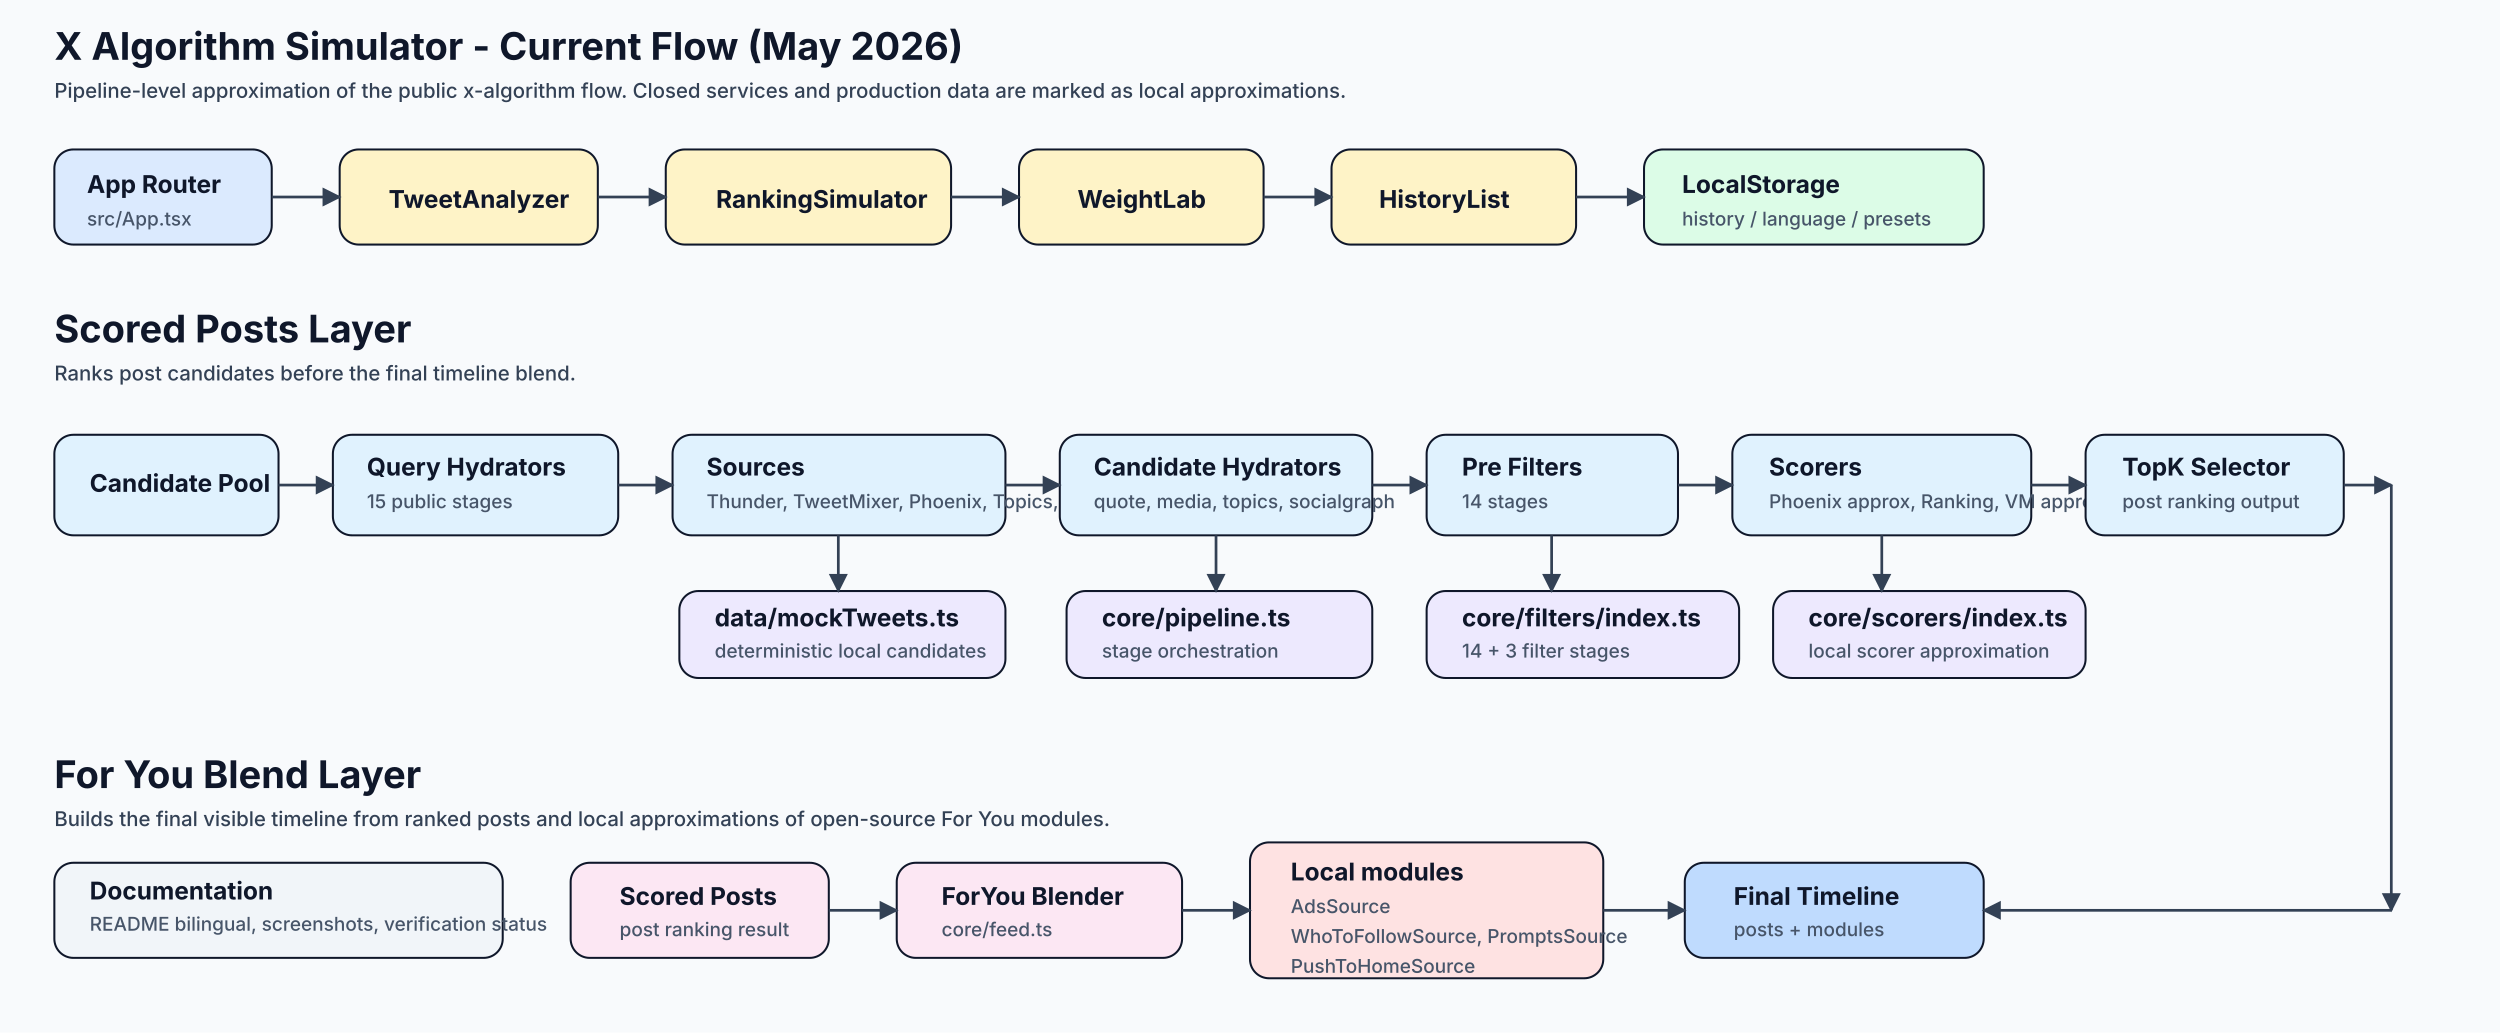
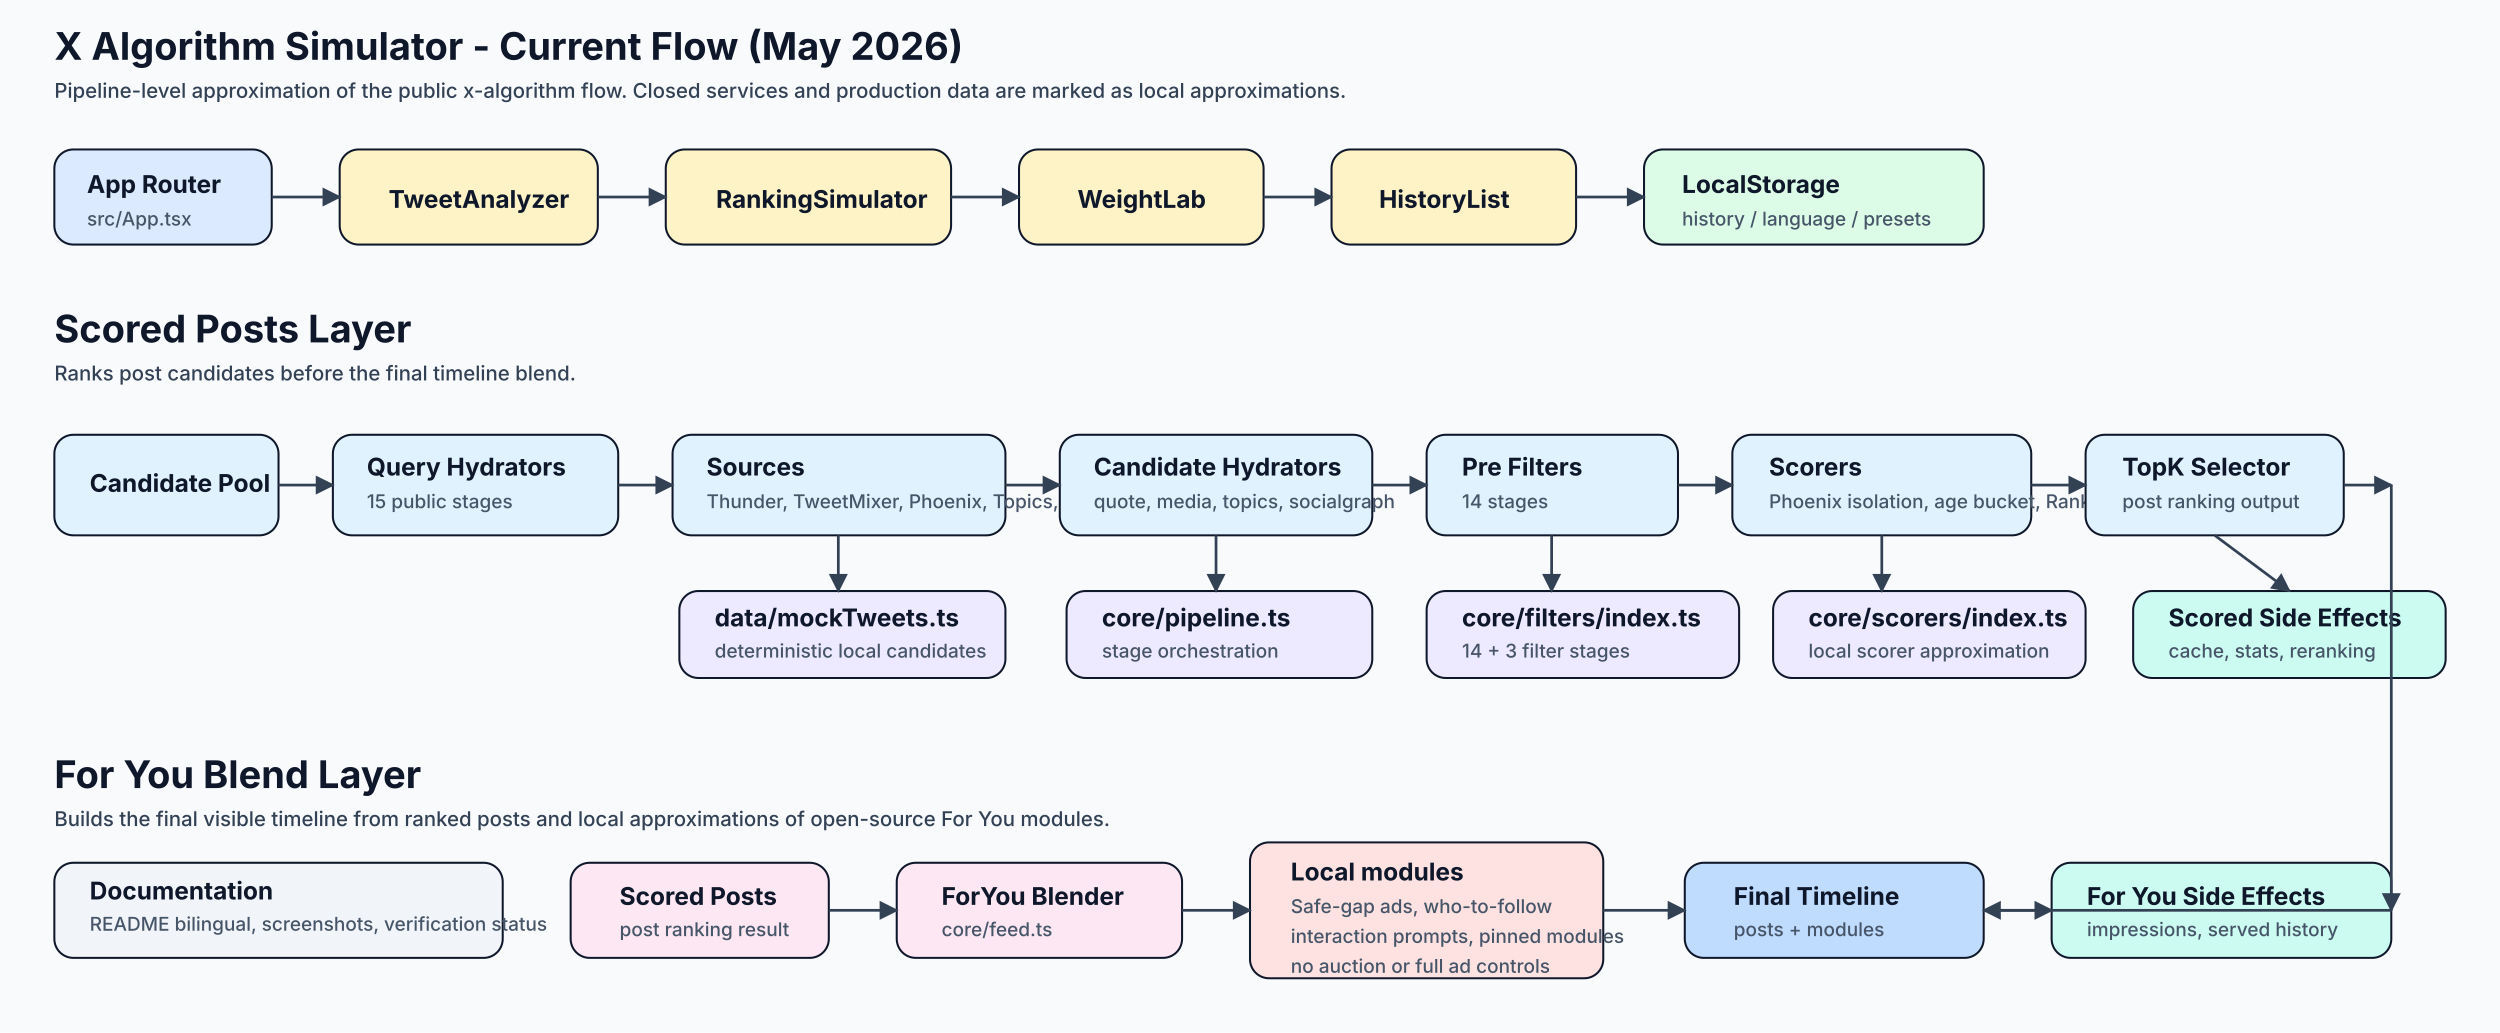
<svg xmlns="http://www.w3.org/2000/svg" width="1840" height="760" viewBox="0 0 1840 760">
  <defs>
    <style>
      .title{font:700 28px -apple-system,BlinkMacSystemFont,"Segoe UI",sans-serif;fill:#0f172a}
      .small{font:500 15px -apple-system,BlinkMacSystemFont,"Segoe UI",sans-serif;fill:#334155}
      .label{font:700 18px -apple-system,BlinkMacSystemFont,"Segoe UI",sans-serif;fill:#0f172a}
      .note{font:500 14px -apple-system,BlinkMacSystemFont,"Segoe UI",sans-serif;fill:#475569}
      .box{stroke:#0f172a;stroke-width:1.5;rx:14;ry:14}
      .arrow{stroke:#334155;stroke-width:2;marker-end:url(#arrow)}
    </style>
    <marker id="arrow" viewBox="0 0 10 10" refX="9" refY="5" markerWidth="7" markerHeight="7" orient="auto-start-reverse">
      <path d="M 0 0 L 10 5 L 0 10 z" fill="#334155" />
    </marker>
  </defs>
  <rect width="1840" height="760" fill="#f8fafc" />
  <text x="40" y="44" class="title">X Algorithm Simulator - Current Flow (May 2026)</text>
  <text x="40" y="72" class="small">Pipeline-level approximation of the public x-algorithm flow. Closed services and production data are marked as local approximations.</text>
  <rect x="40" y="110" width="160" height="70" class="box" fill="#dbeafe" />
  <text x="64" y="142" class="label">App Router</text>
  <text x="64" y="166" class="note">src/App.tsx</text>
  <rect x="250" y="110" width="190" height="70" class="box" fill="#fef3c7" />
  <text x="286" y="153" class="label">TweetAnalyzer</text>
  <rect x="490" y="110" width="210" height="70" class="box" fill="#fef3c7" />
  <text x="527" y="153" class="label">RankingSimulator</text>
  <rect x="750" y="110" width="180" height="70" class="box" fill="#fef3c7" />
  <text x="793" y="153" class="label">WeightLab</text>
  <rect x="980" y="110" width="180" height="70" class="box" fill="#fef3c7" />
  <text x="1015" y="153" class="label">HistoryList</text>
  <rect x="1210" y="110" width="250" height="70" class="box" fill="#dcfce7" />
  <text x="1238" y="142" class="label">LocalStorage</text>
  <text x="1238" y="166" class="note">history / language / presets</text>
  <line x1="200" y1="145" x2="250" y2="145" class="arrow" />
  <line x1="440" y1="145" x2="490" y2="145" class="arrow" />
  <line x1="700" y1="145" x2="750" y2="145" class="arrow" />
  <line x1="930" y1="145" x2="980" y2="145" class="arrow" />
  <line x1="1160" y1="145" x2="1210" y2="145" class="arrow" />
  <text x="40" y="252" class="title">Scored Posts Layer</text>
  <text x="40" y="280" class="small">Ranks post candidates before the final timeline blend.</text>
  <rect x="40" y="320" width="165" height="74" class="box" fill="#e0f2fe" />
  <text x="66" y="362" class="label">Candidate Pool</text>
  <rect x="245" y="320" width="210" height="74" class="box" fill="#e0f2fe" />
  <text x="270" y="350" class="label">Query Hydrators</text>
  <text x="270" y="374" class="note">15 public stages</text>
  <rect x="495" y="320" width="245" height="74" class="box" fill="#e0f2fe" />
  <text x="520" y="350" class="label">Sources</text>
  <text x="520" y="374" class="note">Thunder, TweetMixer, Phoenix, Topics, MoE, cache</text>
  <rect x="780" y="320" width="230" height="74" class="box" fill="#e0f2fe" />
  <text x="805" y="350" class="label">Candidate Hydrators</text>
  <text x="805" y="374" class="note">quote, media, topics, socialgraph</text>
  <rect x="1050" y="320" width="185" height="74" class="box" fill="#e0f2fe" />
  <text x="1076" y="350" class="label">Pre Filters</text>
  <text x="1076" y="374" class="note">14 stages</text>
  <rect x="1275" y="320" width="220" height="74" class="box" fill="#e0f2fe" />
  <text x="1302" y="350" class="label">Scorers</text>
-   <text x="1302" y="374" class="note">Phoenix approx, Ranking, VM approx</text>
+   <text x="1302" y="374" class="note">Phoenix isolation, age bucket, Ranking, optional VM</text>
  <rect x="1535" y="320" width="190" height="74" class="box" fill="#e0f2fe" />
  <text x="1562" y="350" class="label">TopK Selector</text>
  <text x="1562" y="374" class="note">post ranking output</text>
  <line x1="205" y1="357" x2="245" y2="357" class="arrow" />
  <line x1="455" y1="357" x2="495" y2="357" class="arrow" />
  <line x1="740" y1="357" x2="780" y2="357" class="arrow" />
  <line x1="1010" y1="357" x2="1050" y2="357" class="arrow" />
  <line x1="1235" y1="357" x2="1275" y2="357" class="arrow" />
  <line x1="1495" y1="357" x2="1535" y2="357" class="arrow" />
  <rect x="500" y="435" width="240" height="64" class="box" fill="#ede9fe" />
  <text x="526" y="461" class="label">data/mockTweets.ts</text>
  <text x="526" y="484" class="note">deterministic local candidates</text>
  <rect x="785" y="435" width="225" height="64" class="box" fill="#ede9fe" />
  <text x="811" y="461" class="label">core/pipeline.ts</text>
  <text x="811" y="484" class="note">stage orchestration</text>
  <rect x="1050" y="435" width="230" height="64" class="box" fill="#ede9fe" />
  <text x="1076" y="461" class="label">core/filters/index.ts</text>
  <text x="1076" y="484" class="note">14 + 3 filter stages</text>
  <rect x="1305" y="435" width="230" height="64" class="box" fill="#ede9fe" />
  <text x="1331" y="461" class="label">core/scorers/index.ts</text>
  <text x="1331" y="484" class="note">local scorer approximation</text>
+   <rect x="1570" y="435" width="230" height="64" class="box" fill="#ccfbf1" />
+   <text x="1596" y="461" class="label">Scored Side Effects</text>
+   <text x="1596" y="484" class="note">cache, stats, reranking</text>
  <line x1="617" y1="394" x2="617" y2="435" class="arrow" />
  <line x1="895" y1="394" x2="895" y2="435" class="arrow" />
  <line x1="1142" y1="394" x2="1142" y2="435" class="arrow" />
  <line x1="1385" y1="394" x2="1385" y2="435" class="arrow" />
+   <line x1="1630" y1="394" x2="1685" y2="435" class="arrow" />
  <text x="40" y="580" class="title">For You Blend Layer</text>
  <text x="40" y="608" class="small">Builds the final visible timeline from ranked posts and local approximations of open-source For You modules.</text>
  <rect x="420" y="635" width="190" height="70" class="box" fill="#fce7f3" />
  <text x="456" y="666" class="label">Scored Posts</text>
  <text x="456" y="689" class="note">post ranking result</text>
  <rect x="660" y="635" width="210" height="70" class="box" fill="#fce7f3" />
  <text x="693" y="666" class="label">ForYou Blender</text>
  <text x="693" y="689" class="note">core/feed.ts</text>
  <rect x="920" y="620" width="260" height="100" class="box" fill="#fee2e2" />
  <text x="950" y="648" class="label">Local modules</text>
-   <text x="950" y="672" class="note">AdsSource</text>
-   <text x="950" y="694" class="note">WhoToFollowSource, PromptsSource</text>
-   <text x="950" y="716" class="note">PushToHomeSource</text>
+   <text x="950" y="672" class="note">Safe-gap ads, who-to-follow</text>
+   <text x="950" y="694" class="note">interaction prompts, pinned modules</text>
+   <text x="950" y="716" class="note">no auction or full ad controls</text>
  <rect x="1240" y="635" width="220" height="70" class="box" fill="#bfdbfe" />
  <text x="1276" y="666" class="label">Final Timeline</text>
  <text x="1276" y="689" class="note">posts + modules</text>
+   <rect x="1510" y="635" width="250" height="70" class="box" fill="#ccfbf1" />
+   <text x="1536" y="666" class="label">For You Side Effects</text>
+   <text x="1536" y="689" class="note">impressions, served history</text>
  <line x1="1725" y1="357" x2="1760" y2="357" class="arrow" />
  <line x1="1760" y1="357" x2="1760" y2="670" class="arrow" />
  <line x1="1760" y1="670" x2="1460" y2="670" class="arrow" />
  <line x1="610" y1="670" x2="660" y2="670" class="arrow" />
  <line x1="870" y1="670" x2="920" y2="670" class="arrow" />
  <line x1="1180" y1="670" x2="1240" y2="670" class="arrow" />
+   <line x1="1460" y1="670" x2="1510" y2="670" class="arrow" />
  <rect x="40" y="635" width="330" height="70" class="box" fill="#f1f5f9" />
  <text x="66" y="662" class="label">Documentation</text>
  <text x="66" y="685" class="note">README bilingual, screenshots, verification status</text>
</svg>
